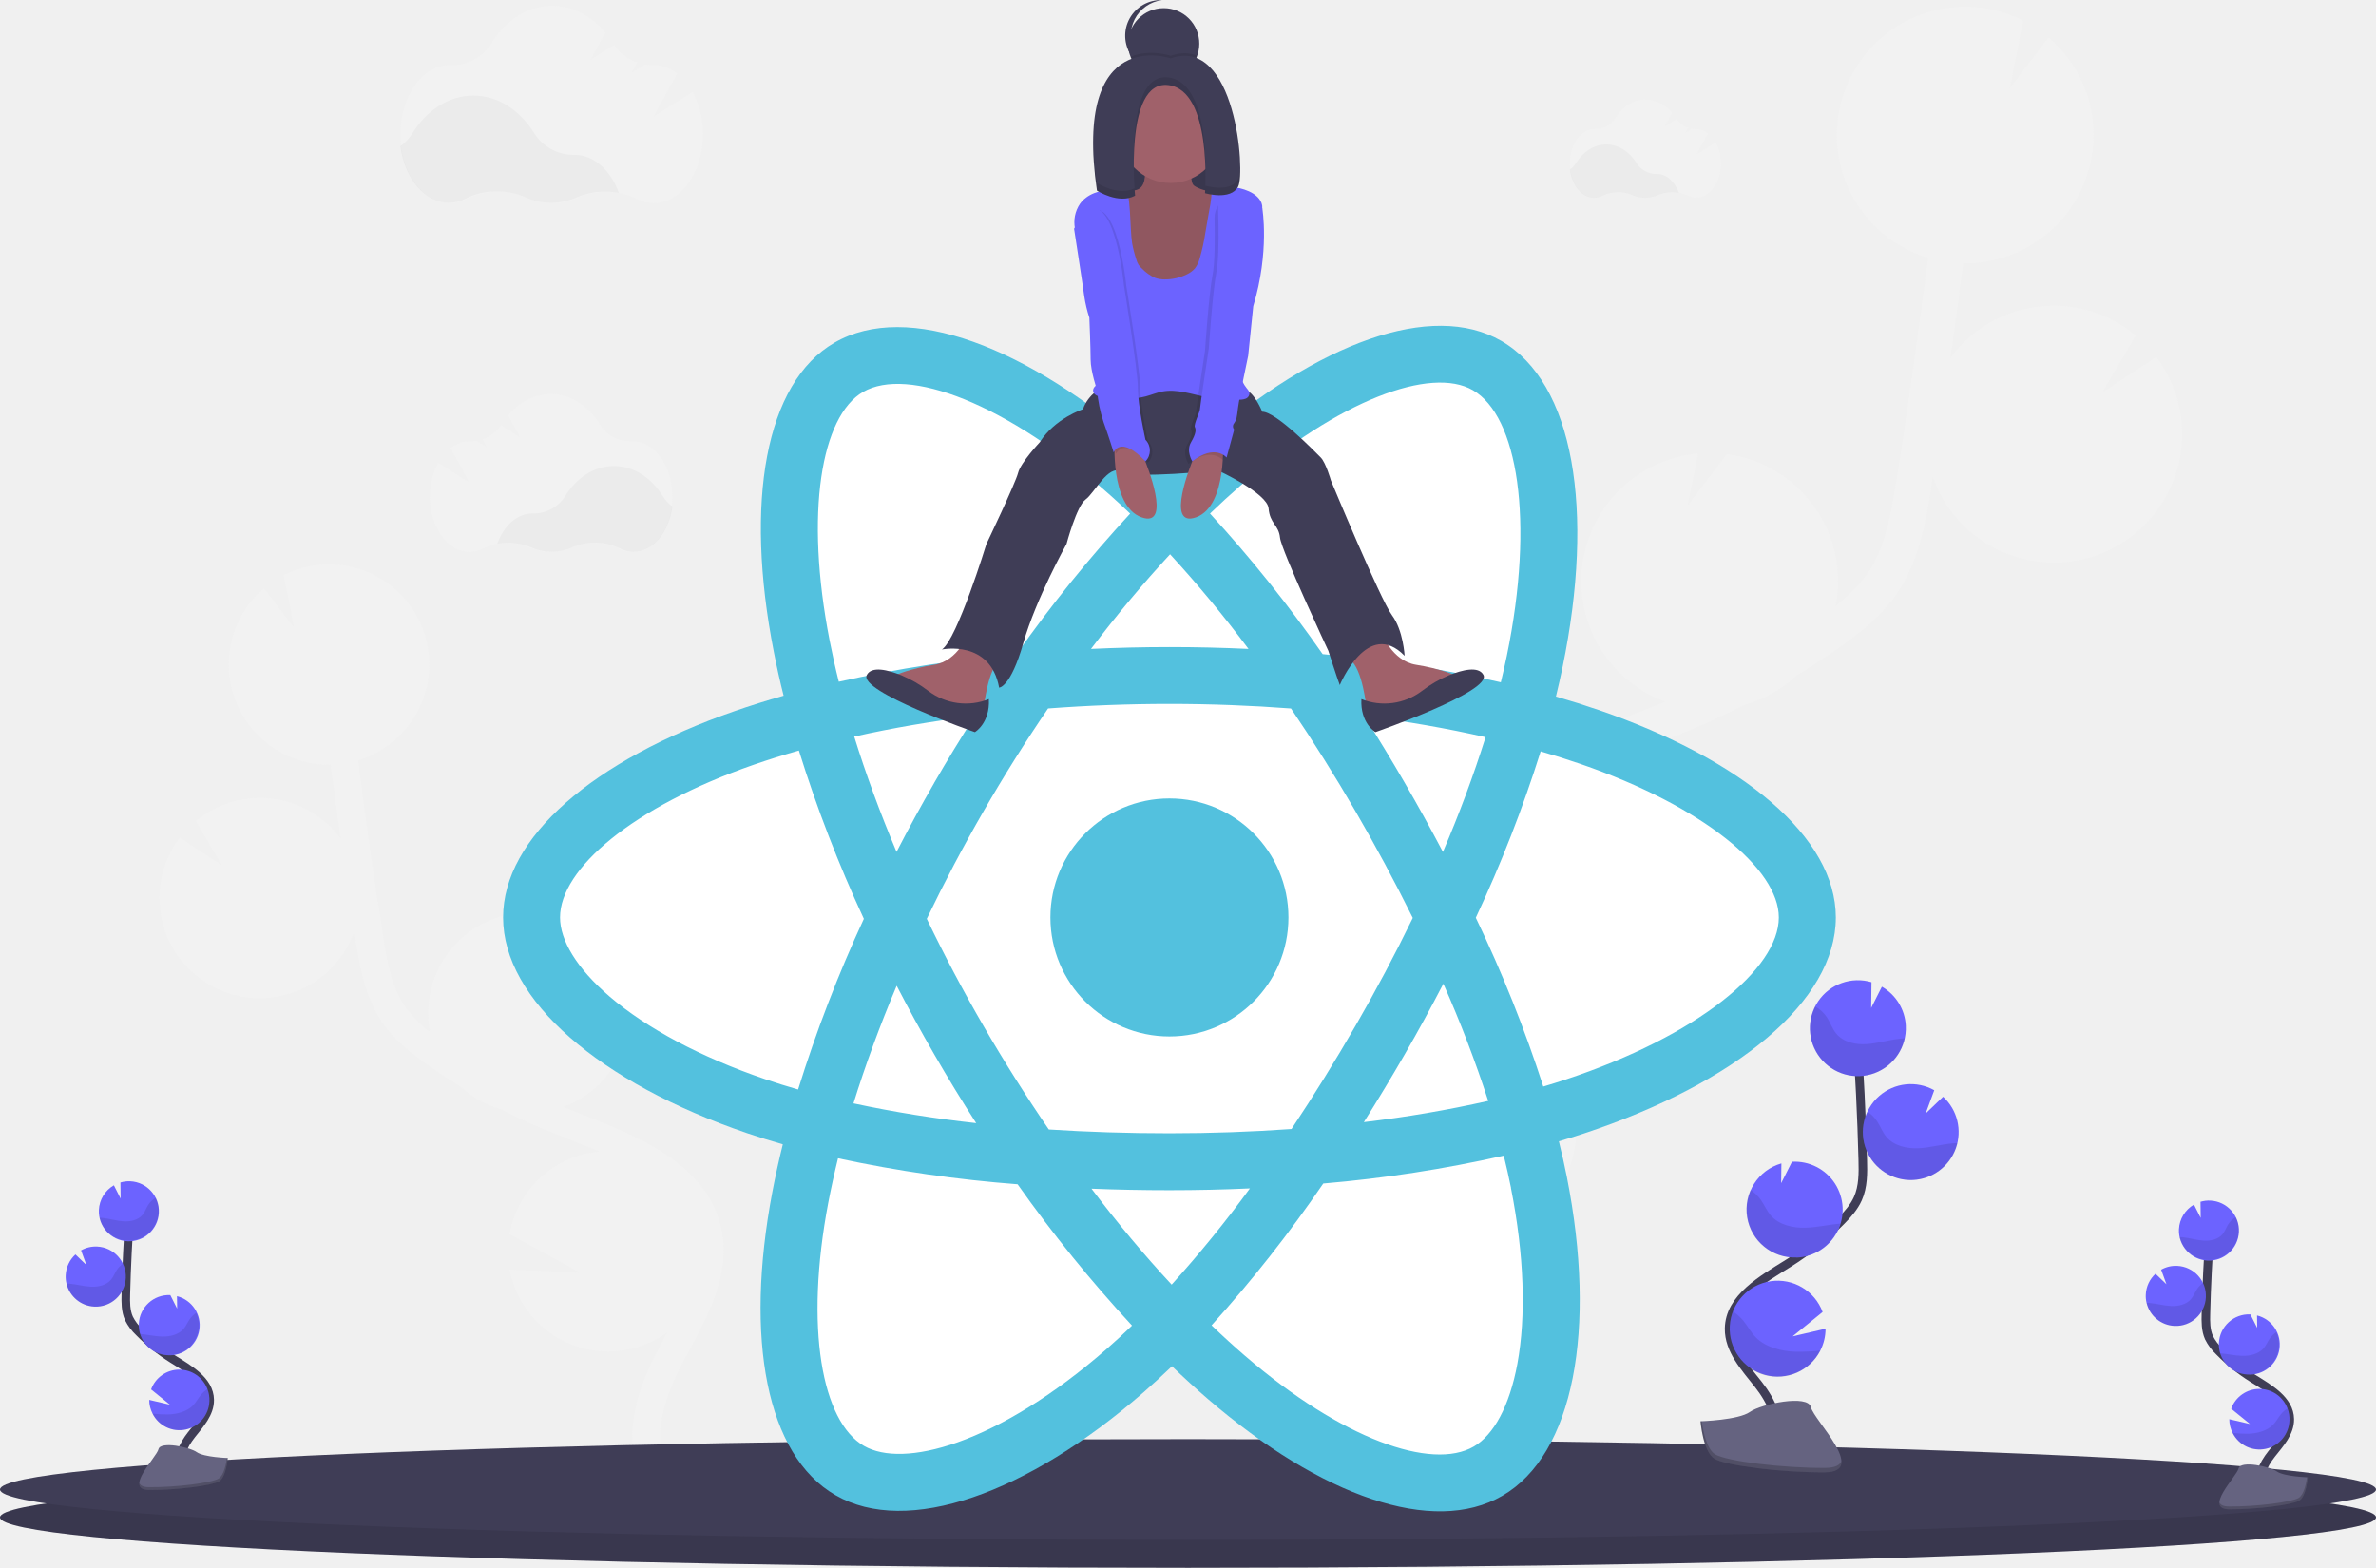
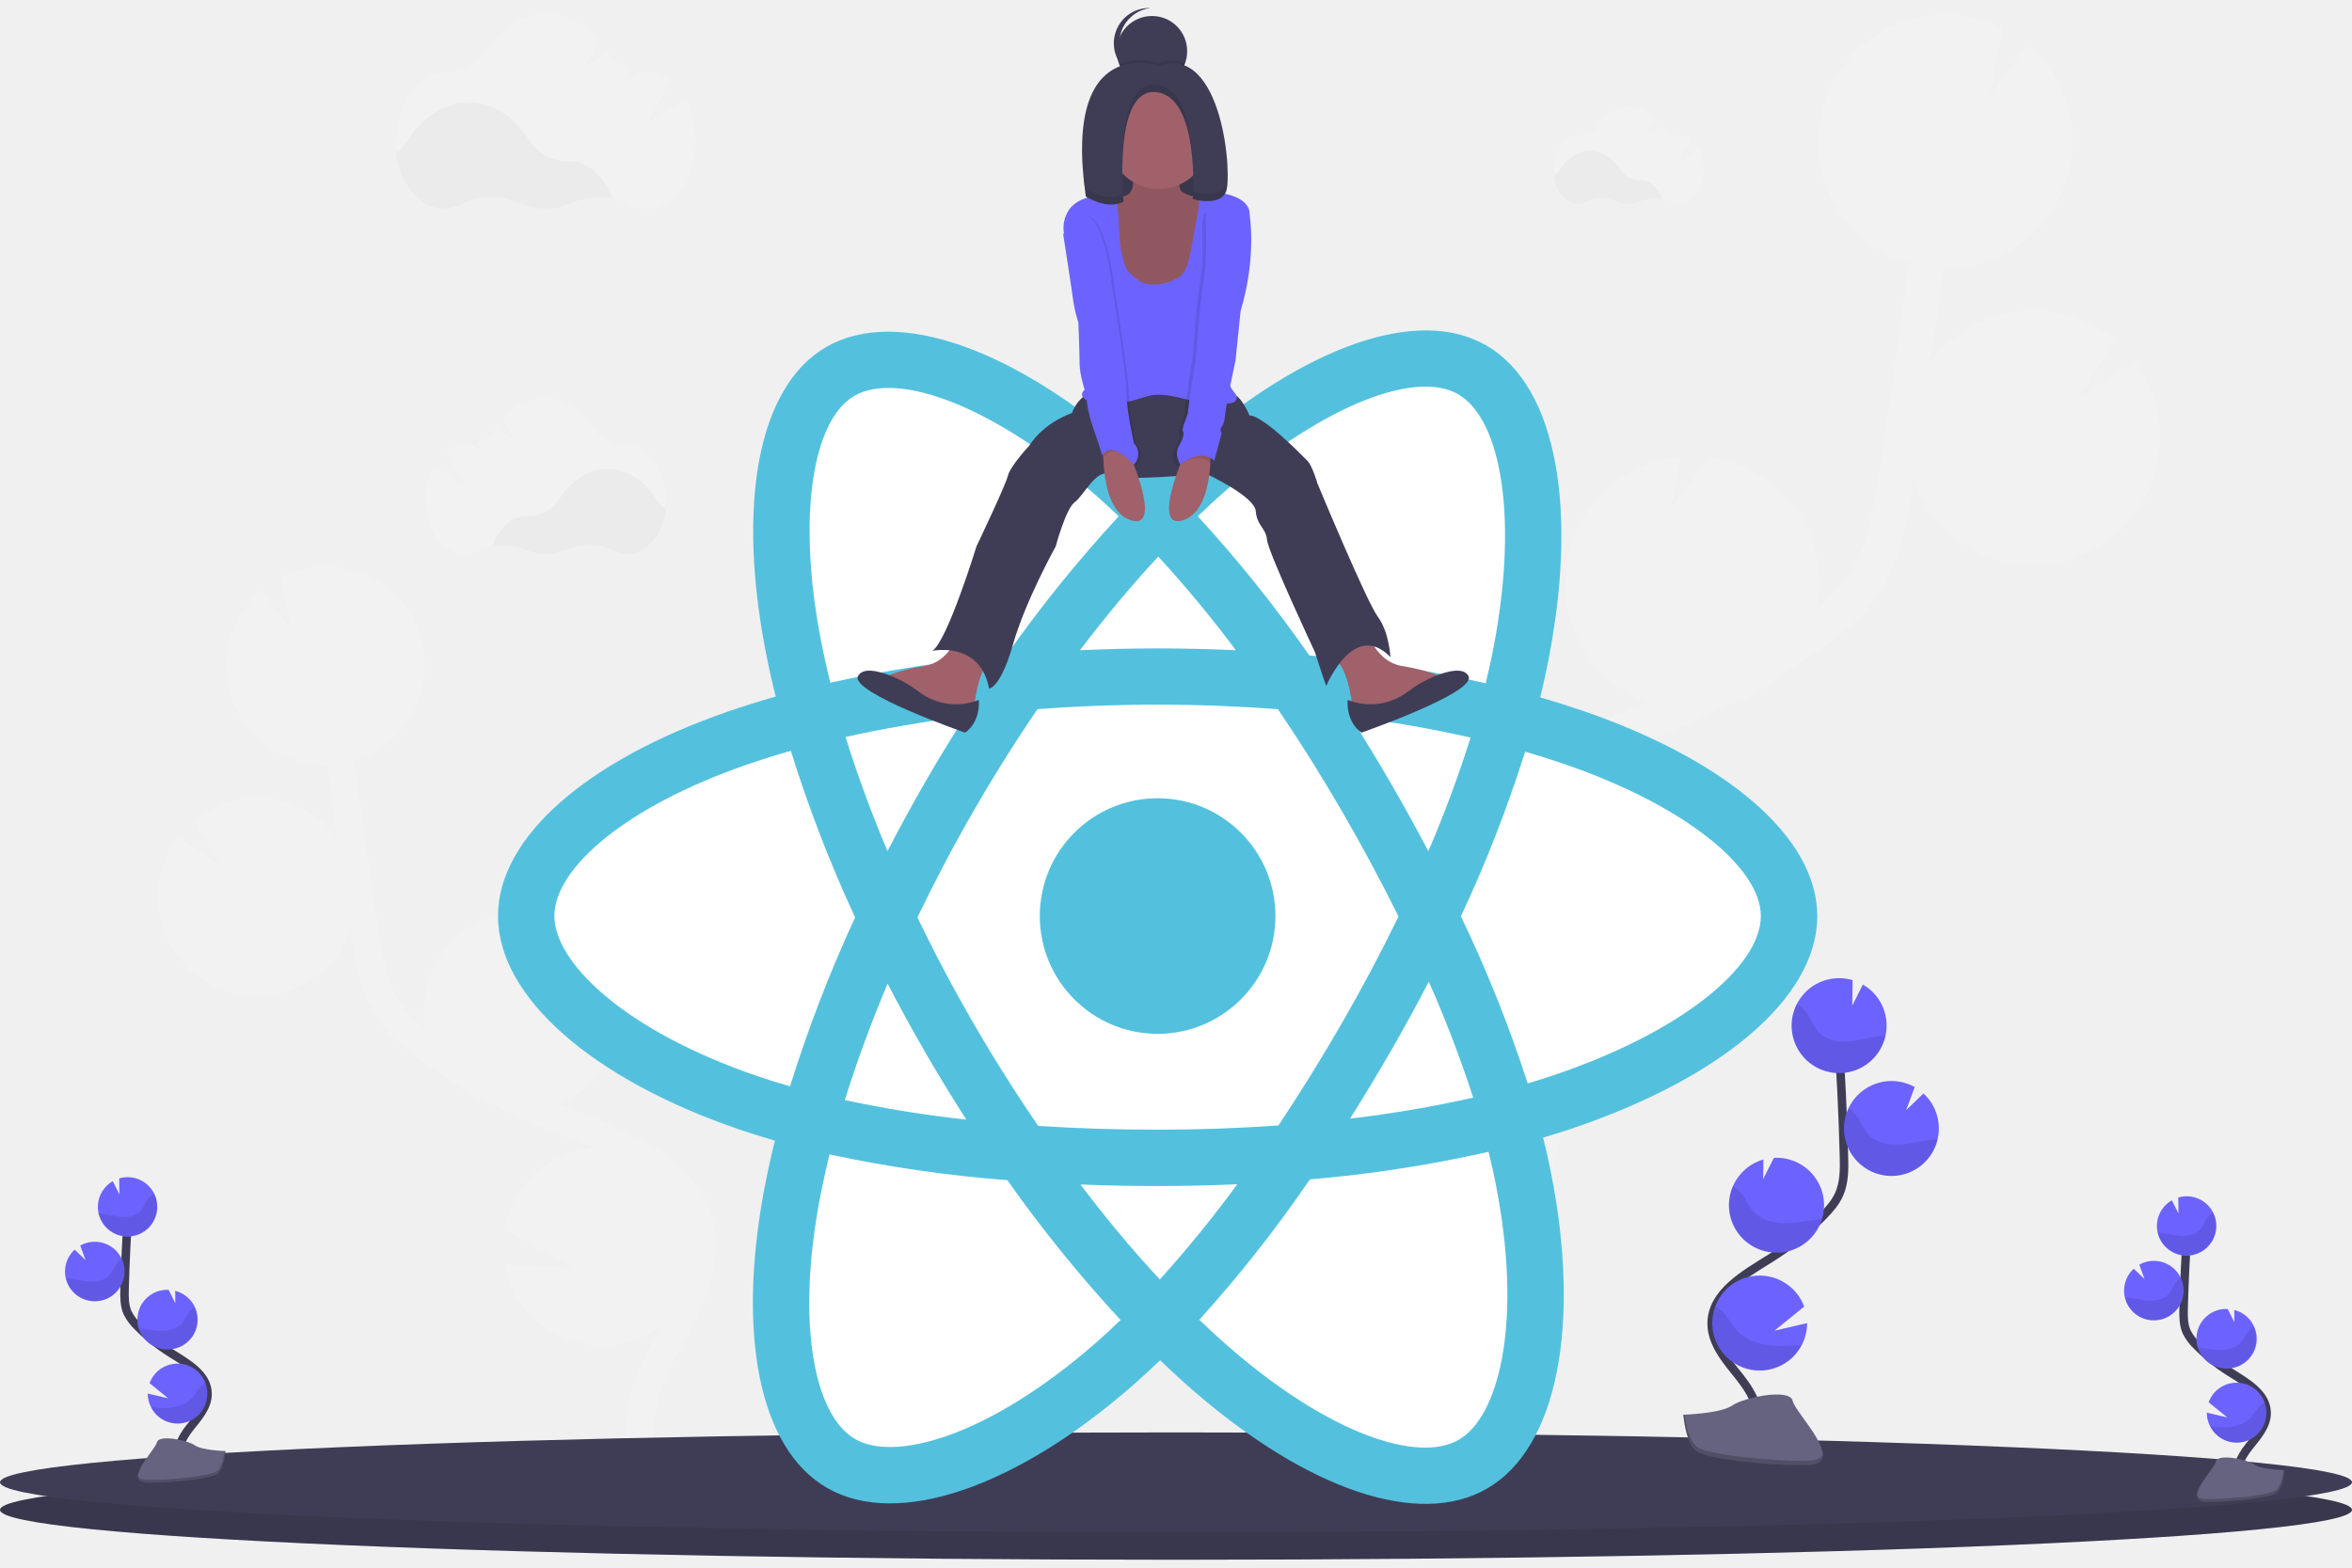
- <svg xmlns="http://www.w3.org/2000/svg" id="a75d69e6-d07c-4db3-9c83-72b2470e5561" data-name="Layer 1" width="1108" height="731.18" viewBox="0 0 1108 731.18">
+ <svg xmlns="http://www.w3.org/2000/svg" id="a75d69e6-d07c-4db3-9c83-72b2470e5561" data-name="Layer 1" width="300" height="200" viewBox="0 0 1108 731.18">
  <path d="M813.68,415.2l6.89-2.7c.66-.26,1.31-.54,2-.81a59.85,59.85,0,0,1,15.28-115.77l-4.8,24.2,18.22-23.92.16,0a59.87,59.87,0,0,1,51.16,67.45c-.15,1.13-.39,2.23-.6,3.34,5.61-4.43,10.87-9.32,14.81-15,8-11.54,10.71-25.76,13.47-43.17,5.47-34.48,10.4-69.34,14.84-104.18a59.83,59.83,0,0,1-42-65.36c.25-1.82.6-3.59,1-5.34.1-.44.2-.88.31-1.31.43-1.69.91-3.35,1.47-5,.09-.27.21-.52.3-.78.5-1.37,1-2.72,1.65-4,.22-.5.44-1,.67-1.47.69-1.43,1.42-2.83,2.22-4.19.27-.45.56-.88.83-1.33.62-1,1.27-2,1.94-2.93.36-.5.71-1,1.08-1.49l.27-.39,0,0a59.81,59.81,0,0,1,74.64-17l-6.24,31.49,18-23.64a59.5,59.5,0,0,1,16.32,68.62h.07c-.17.4-.38.78-.55,1.18-.33.74-.67,1.47-1,2.2-.46.93-1,1.84-1.45,2.74-.38.68-.75,1.36-1.16,2-.59,1-1.23,1.9-1.87,2.83-.38.54-.73,1.1-1.12,1.63-1,1.39-2.12,2.72-3.26,4-.4.45-.83.86-1.25,1.3-.81.86-1.62,1.71-2.48,2.52-.53.5-1.09,1-1.64,1.46-.79.7-1.6,1.38-2.43,2-.59.47-1.19.92-1.79,1.36-.87.63-1.75,1.22-2.64,1.81-.6.39-1.2.78-1.81,1.15-1,.61-2.05,1.17-3.1,1.72-.53.27-1,.57-1.59.83-1.58.77-3.2,1.48-4.85,2.11-.31.12-.64.21-.95.32-1.38.5-2.77,1-4.18,1.35-.61.17-1.23.31-1.85.46-1.15.28-2.31.54-3.48.76q-1,.18-2.07.33c-1.15.17-2.31.3-3.48.4-.69.06-1.37.12-2.07.16-1.26.06-2.53.07-3.8.06a2.08,2.08,0,0,0-.25,0q-2.82,22-5.92,44A59.82,59.82,0,0,1,1042,240.88l-15.68,26.58,25.21-16.59a59.68,59.68,0,0,1,11.5,44.16,58.76,58.76,0,0,1-4.5,15.94,59.83,59.83,0,0,1-111.19-4c-.23,1.48-.45,3-.68,4.46-2.44,15.35-5.47,34.46-16.23,50-7.29,10.56-17.33,18.36-27.09,25.22q-9.52,6.7-19.48,12.77a59.85,59.85,0,0,1-24.53,13.74q-16,8.19-32.69,14.81l-6.95,2.72c-6.25,2.44-12.65,4.94-19,7.6,1,.09,2,.17,3,.3a59.9,59.9,0,0,1,50.86,49.05l-42.31,23.11,42.18-1.89A59.16,59.16,0,0,1,843,534.54a59.87,59.87,0,0,1-82.7,11.74l2.1,3.91c1.4,2.58,2.78,5.15,4.12,7.7,18.33,34.74,19.66,64.74,3.75,84.49l-13-10.45c15.49-19.22,3.2-49.77-5.5-66.27-1.32-2.5-2.68-5-4-7.56C736,536.27,722.65,511.53,728,485.2,736,445.5,779.05,428.7,813.68,415.2Z" transform="translate(-46 -84.41)" fill="#f2f2f2" />
  <path d="M315.6,603.42l-5.38-2.11c-.52-.2-1-.43-1.54-.63a46.75,46.75,0,0,0-11.94-90.42l3.75,18.9-14.22-18.68h-.13a46.76,46.76,0,0,0-40,52.68c.12.89.31,1.74.47,2.61a55.84,55.84,0,0,1-11.56-11.73c-6.23-9-8.37-20.12-10.53-33.71C220.29,493.4,216.45,466.18,213,439a46.72,46.72,0,0,0,32.77-51.05c-.2-1.42-.47-2.8-.79-4.17l-.24-1c-.34-1.32-.71-2.62-1.15-3.88-.07-.21-.16-.41-.24-.61-.39-1.07-.82-2.12-1.28-3.15-.18-.38-.35-.77-.53-1.15-.54-1.11-1.11-2.2-1.73-3.26-.21-.36-.44-.7-.65-1-.49-.78-1-1.55-1.52-2.29-.28-.39-.55-.79-.84-1.17l-.21-.3h0a46.76,46.76,0,0,0-58.29-13.32l4.88,24.6-14.07-18.46a46.48,46.48,0,0,0-12.75,53.59h-.05c.13.31.29.61.43.92.26.58.52,1.15.8,1.72q.54,1.08,1.14,2.13c.29.54.58,1.07.9,1.59.46.75,1,1.48,1.46,2.21.3.42.57.86.88,1.27.8,1.08,1.65,2.12,2.54,3.13.31.35.65.67,1,1,.63.67,1.27,1.33,1.94,2,.41.4.85.77,1.28,1.14q.93.83,1.89,1.59c.46.36.93.71,1.4,1.06.68.49,1.37,1,2.06,1.41.47.31.94.61,1.42.9.79.48,1.6.91,2.42,1.34.42.22.82.45,1.24.66,1.24.6,2.5,1.15,3.79,1.64.24.1.5.16.74.25,1.07.39,2.16.75,3.27,1.06.47.13,1,.24,1.44.35.9.22,1.8.43,2.72.6l1.61.26c.9.13,1.81.23,2.72.31.54.05,1.07.09,1.62.12,1,.05,2,.06,3,.05h.19q2.2,17.22,4.62,34.41a46.71,46.71,0,0,0-67.48-8.14L149.49,488l-19.68-12.95a46.57,46.57,0,0,0-9,34.49A45.8,45.8,0,0,0,124.34,522a46.73,46.73,0,0,0,86.84-3.12c.18,1.15.35,2.32.53,3.48,1.9,12,4.27,26.92,12.67,39.08,5.7,8.24,13.54,14.33,21.16,19.69q7.44,5.24,15.21,10a46.88,46.88,0,0,0,19.16,10.74c8.32,4.26,16.84,8.14,25.54,11.56l5.42,2.13c4.88,1.9,9.88,3.85,14.81,5.93-.78.07-1.57.13-2.36.24A46.77,46.77,0,0,0,283.6,660l33,18-32.94-1.47a46.78,46.78,0,0,0,73.57,29.2c-.55,1-1.09,2-1.64,3.05-1.09,2-2.17,4-3.22,6-14.31,27.13-15.35,50.57-2.92,66l10.13-8.16c-12.1-15-2.5-38.87,4.3-51.76,1-1.95,2.09-3.92,3.16-5.9,9.19-17,19.61-36.37,15.46-56.94C376.29,627.08,342.64,614,315.6,603.42Z" transform="translate(-46 -84.41)" fill="#f2f2f2" />
  <ellipse cx="554" cy="707.68" rx="554" ry="23.5" fill="#3f3d56" />
  <ellipse cx="554" cy="707.68" rx="554" ry="23.5" opacity="0.1" />
  <ellipse cx="554" cy="694.68" rx="554" ry="23.5" fill="#3f3d56" />
  <path d="M131,770.73c-3-5.51.4-12.26,4.28-17.18s8.61-10,8.51-16.29c-.14-9-9.7-14.31-17.33-19.08a84.78,84.78,0,0,1-15.56-12.51,23,23,0,0,1-4.78-6.4c-1.58-3.52-1.53-7.52-1.43-11.38q.5-19.26,1.9-38.48" transform="translate(-46 -84.41)" fill="none" stroke="#3f3d56" stroke-miterlimit="10" stroke-width="4" />
  <path d="M92.11,648.7a14,14,0,0,1,7-11.49l3.14,6.21-.09-7.52a13.86,13.86,0,0,1,4.62-.56A14,14,0,1,1,92.11,648.7Z" transform="translate(-46 -84.41)" fill="#6c63ff" />
  <path d="M117.14,743.7a14,14,0,0,0,26.5-5.76,13.82,13.82,0,0,0-.91-5.69,14,14,0,0,0-26.27.15l8.77,7.13-9.64-2.24A13.89,13.89,0,0,0,117.14,743.7Z" transform="translate(-46 -84.41)" fill="#6c63ff" />
  <path d="M124.07,716.45a14,14,0,0,0,4.46-27.54l.07,5.79-3.18-6.29h0a14,14,0,0,0-1.31,28.05Z" transform="translate(-46 -84.41)" fill="#6c63ff" />
  <path d="M90,693.78a14,14,0,0,0,1.32-28,13.88,13.88,0,0,0-7.52,1.78l2.48,6.8-5.11-4.9a14,14,0,0,0-4.53,9.69A13.33,13.33,0,0,0,77,683,14,14,0,0,0,90,693.78Z" transform="translate(-46 -84.41)" fill="#6c63ff" />
  <path d="M94,652.44c3.24.36,6.39,1.37,9.64,1.57s6.82-.58,8.88-3.1c1.11-1.37,1.66-3.09,2.59-4.57a10.08,10.08,0,0,1,3.54-3.33,14,14,0,1,1-26.24,9.32C92.94,652.35,93.47,652.39,94,652.44Z" transform="translate(-46 -84.41)" opacity="0.1" />
  <path d="M90,693.78a14,14,0,0,0,13.35-20,10.4,10.4,0,0,0-2.82,2.83c-1,1.51-1.61,3.25-2.78,4.64-2.19,2.57-5.92,3.41-9.31,3.25s-6.66-1.11-10-1.42c-.47,0-.94-.08-1.41-.09A14,14,0,0,0,90,693.78Z" transform="translate(-46 -84.41)" opacity="0.1" />
  <path d="M124.07,716.45a14,14,0,0,0,13.47-19.76,11.36,11.36,0,0,0-3,2.85c-1.09,1.54-1.77,3.31-3,4.73-2.36,2.64-6.34,3.57-9.93,3.48s-6.82-.93-10.28-1.19A14,14,0,0,0,124.07,716.45Z" transform="translate(-46 -84.41)" opacity="0.1" />
  <path d="M117.14,743.7a14,14,0,0,0,26.5-5.76,13.82,13.82,0,0,0-.91-5.69,14,14,0,0,0-3.08,2.74c-1.34,1.63-2.21,3.47-3.76,5-2.87,2.82-7.5,4-11.62,4.09A62.35,62.35,0,0,1,117.14,743.7Z" transform="translate(-46 -84.41)" opacity="0.1" />
  <path d="M152.19,764.39s-11.08-.34-14.41-2.72-17-5.22-17.87-1.4-16.65,19-4.14,19.06,29.06-2,32.39-4S152.19,764.39,152.19,764.39Z" transform="translate(-46 -84.41)" fill="#656380" />
  <path d="M115.54,778c12.51.1,29.06-2,32.4-4,2.53-1.54,3.54-7.09,3.88-9.65l.37,0s-.7,8.93-4,11-19.89,4.08-32.39,4c-3.61,0-4.86-1.31-4.79-3.22C111.48,777.26,112.86,778,115.54,778Z" transform="translate(-46 -84.41)" opacity="0.2" />
  <path d="M1101,779.73c-3-5.51.4-12.26,4.28-17.18s8.61-10,8.51-16.29c-.14-9-9.7-14.31-17.33-19.08a84.78,84.78,0,0,1-15.56-12.51,23,23,0,0,1-4.78-6.4c-1.58-3.52-1.53-7.52-1.43-11.38q.49-19.26,1.9-38.48" transform="translate(-46 -84.41)" fill="none" stroke="#3f3d56" stroke-miterlimit="10" stroke-width="4" />
  <path d="M1062.11,657.7a14,14,0,0,1,7-11.49l3.14,6.21-.09-7.52a13.86,13.86,0,0,1,4.62-.56,14,14,0,1,1-14.68,13.36Z" transform="translate(-46 -84.41)" fill="#6c63ff" />
  <path d="M1087.14,752.7a14,14,0,0,0,26.5-5.76,13.82,13.82,0,0,0-.91-5.69,14,14,0,0,0-26.27.15l8.77,7.13-9.64-2.24A13.89,13.89,0,0,0,1087.14,752.7Z" transform="translate(-46 -84.41)" fill="#6c63ff" />
  <path d="M1094.07,725.45a14,14,0,0,0,4.46-27.54l.07,5.79-3.18-6.29h0a14,14,0,0,0-1.31,28.05Z" transform="translate(-46 -84.41)" fill="#6c63ff" />
  <path d="M1060,702.78a14,14,0,0,0,1.32-28,13.88,13.88,0,0,0-7.52,1.78l2.48,6.8-5.11-4.9a14,14,0,0,0-4.53,9.69A13.33,13.33,0,0,0,1047,692,14,14,0,0,0,1060,702.78Z" transform="translate(-46 -84.41)" fill="#6c63ff" />
  <path d="M1064,661.44c3.24.36,6.39,1.37,9.64,1.57s6.82-.58,8.88-3.1c1.11-1.37,1.66-3.09,2.59-4.57a10.08,10.08,0,0,1,3.54-3.33,14,14,0,1,1-26.24,9.32C1062.94,661.35,1063.47,661.39,1064,661.44Z" transform="translate(-46 -84.41)" opacity="0.1" />
  <path d="M1060,702.78a14,14,0,0,0,13.35-20,10.4,10.4,0,0,0-2.82,2.83c-1,1.51-1.61,3.25-2.78,4.64-2.19,2.57-5.92,3.41-9.31,3.25s-6.66-1.11-10-1.42c-.47,0-.94-.08-1.41-.09A14,14,0,0,0,1060,702.78Z" transform="translate(-46 -84.41)" opacity="0.1" />
  <path d="M1094.07,725.45a14,14,0,0,0,13.47-19.76,11.36,11.36,0,0,0-3,2.85c-1.09,1.54-1.77,3.31-3,4.73-2.36,2.64-6.34,3.57-9.93,3.48s-6.82-.93-10.28-1.19A14,14,0,0,0,1094.07,725.45Z" transform="translate(-46 -84.41)" opacity="0.1" />
  <path d="M1087.14,752.7a14,14,0,0,0,26.5-5.76,13.82,13.82,0,0,0-.91-5.69,14,14,0,0,0-3.08,2.74c-1.34,1.63-2.21,3.47-3.76,5-2.87,2.82-7.5,4-11.62,4.09A62.35,62.35,0,0,1,1087.14,752.7Z" transform="translate(-46 -84.41)" opacity="0.1" />
  <path d="M1122.19,773.39s-11.08-.34-14.41-2.72-17-5.22-17.87-1.4-16.65,19-4.14,19.06,29.06-2,32.39-4S1122.19,773.39,1122.19,773.39Z" transform="translate(-46 -84.41)" fill="#656380" />
  <path d="M1085.54,787c12.51.1,29.06-2,32.4-4,2.53-1.54,3.54-7.09,3.88-9.65l.37,0s-.7,8.93-4,11-19.89,4.08-32.39,4c-3.61,0-4.86-1.31-4.79-3.22C1081.48,786.26,1082.86,787,1085.54,787Z" transform="translate(-46 -84.41)" opacity="0.2" />
  <path d="M791.57,415.56q-9.92-3.4-20-6.3,1.66-6.79,3.09-13.65c15.14-73.51,5.24-132.73-28.57-152.22-32.42-18.7-85.44.8-139,47.39q-7.92,6.92-15.47,14.2-5.07-4.85-10.3-9.51C525.21,245.64,469,224.65,435.18,244.2c-32.39,18.75-42,74.42-28.35,144.09q2,10.35,4.59,20.58c-7.95,2.26-15.64,4.67-23,7.24C322.63,439,280.61,475,280.61,512.29c0,38.51,45.11,77.14,113.64,100.56q8.34,2.83,16.8,5.26-2.74,11-4.88,22.18c-13,68.46-2.84,122.82,29.46,141.45C469,801,525,781.2,579.52,733.54c4.31-3.77,8.63-7.77,13-11.95q8.18,7.89,16.79,15.32c52.82,45.45,105,63.81,137.26,45.12,33.33-19.29,44.16-77.69,30.1-148.73q-1.6-8.14-3.73-16.61,5.91-1.74,11.56-3.61c71.24-23.6,117.6-61.76,117.6-100.79,0-37.43-43.38-73.62-110.5-96.73Z" transform="translate(-46 -84.41)" fill="#53c1de" />
  <path d="M776.12,587.88c-3.4,1.13-6.88,2.21-10.44,3.27a621.6,621.6,0,0,0-31.47-78.73,623.06,623.06,0,0,0,30.25-77.58c6.35,1.84,12.53,3.78,18.47,5.83,57.51,19.79,92.59,49.06,92.59,71.62,0,24-37.89,55.21-99.4,75.59ZM750.6,638.46c6.22,31.41,7.1,59.81,3,82-3.7,19.95-11.14,33.25-20.34,38.58-19.59,11.33-61.47-3.4-106.64-42.27q-7.77-6.69-15.63-14.25a624.23,624.23,0,0,0,52.09-66.14,620.2,620.2,0,0,0,84.17-13q1.9,7.68,3.37,15ZM492.48,757.1c-19.14,6.76-34.38,6.95-43.59,1.64-19.6-11.31-27.75-55-16.63-113.5q2-10.37,4.53-20.63a625.79,625.79,0,0,0,83.75,12.13,645.09,645.09,0,0,0,53.35,65.9q-5.79,5.61-11.84,10.91c-24.11,21.08-48.28,36-69.57,43.55ZM402.84,587.73c-30.31-10.36-55.33-23.82-72.49-38.5-15.41-13.2-23.19-26.31-23.19-36.94,0-22.63,33.74-51.5,90-71.11q10.6-3.69,21.39-6.73a637.08,637.08,0,0,0,30.29,78.48,646.29,646.29,0,0,0-30.66,79.6Q410.44,590.32,402.84,587.73Zm30.05-204.54c-11.68-59.69-3.93-104.72,15.59-116,20.79-12,66.76,5.12,115.22,48.15,3.1,2.75,6.21,5.63,9.32,8.6a635.89,635.89,0,0,0-52.93,65.52,648.42,648.42,0,0,0-82.93,12.89q-2.39-9.52-4.27-19.15ZM701,449.38q-9.11-15.74-18.89-31.08c19.83,2.51,38.82,5.83,56.66,9.91a565.54,565.54,0,0,1-19.89,53.51q-8.61-16.35-17.88-32.34ZM591.64,342.91a569.3,569.3,0,0,1,36.57,44.14q-36.71-1.73-73.45,0c12.07-15.92,24.44-30.72,36.88-44.13Zm-110,106.65q-9.15,15.87-17.55,32.14c-7.73-18.33-14.34-36.36-19.74-53.77,17.73-4,36.64-7.21,56.34-9.68Q490.77,433.69,481.62,449.56Zm19.61,158.65A564.64,564.64,0,0,1,444,599c5.49-17.71,12.25-36.13,20.15-54.86q8.43,16.29,17.61,32.16Q491.1,592.49,501.23,608.21Zm91.14,75.33C579.79,670,567.24,655,555,638.79q17.85.71,36.36.71,19,0,37.51-.84A563.94,563.94,0,0,1,592.37,683.54ZM719.08,543.19A562.82,562.82,0,0,1,740,597.85a561.35,561.35,0,0,1-58,9.89q9.85-15.63,19.08-31.63,9.38-16.26,18-32.92Zm-41,19.66q-14.12,24.52-29.81,48.1c-18.44,1.32-37.49,2-56.91,2s-38.15-.6-56.27-1.78Q519,587.67,504.7,563t-26.51-50.08q12.27-25.53,26.43-50.1h0q14.14-24.56,30.13-48c18.49-1.4,37.43-2.13,56.59-2.13s38.22.74,56.69,2.14q15.81,23.37,30,47.81t26.79,49.87q-12.45,25.62-26.71,50.3Zm54.77-296.46c20.81,12,28.9,60.4,15.83,123.87q-1.29,6.19-2.8,12.35a635.74,635.74,0,0,0-83.09-13.13,625.16,625.16,0,0,0-52.53-65.56q7-6.74,14.29-13.11c45.88-39.93,88.76-55.69,108.3-44.42Z" transform="translate(-46 -84.41)" fill="#fff" />
  <path d="M591.34,456.79a55.5,55.5,0,1,1-55.5,55.5,55.49,55.49,0,0,1,55.5-55.5" transform="translate(-46 -84.41)" fill="#53c1de" />
  <path d="M605.26,104.81a16.6,16.6,0,1,1-16.6-16.6A16.52,16.52,0,0,1,605.26,104.81Z" transform="translate(-46 -84.41)" fill="#3f3d56" />
  <path d="M575.4,109a16.62,16.62,0,0,1,12.49-24.54,16.6,16.6,0,1,0,1.41,33.07A16.6,16.6,0,0,1,575.4,109Z" transform="translate(-46 -84.41)" fill="#3f3d56" />
  <rect x="521.91" y="43.52" width="44.47" height="69.37" fill="#3f3d56" />
  <rect x="521.91" y="43.52" width="44.47" height="69.37" opacity="0.1" />
  <path d="M497.66,379.61s-4.75,13.05-16,14.83-17.79,4.74-17.79,4.74l26.68,17.19,14.23-1.78s1.78-18.38,7.71-22.53S497.66,379.61,497.66,379.61Z" transform="translate(-46 -84.41)" fill="#a0616a" />
  <path d="M690.34,379.61s4.75,13.05,16,14.83,17.79,4.74,17.79,4.74l-26.68,17.19-14.23-1.78s-1.78-18.38-7.71-22.53S690.34,379.61,690.34,379.61Z" transform="translate(-46 -84.41)" fill="#a0616a" />
  <path d="M560.5,264.59s-7.11,3.56-9.48,10.68c0,0-13,4.15-20.16,15.41,0,0-8.9,9.49-10.08,14.23S506,338.11,506,338.11s-13.64,44.47-20.75,49.21c0,0,22.53-4.74,26.68,17.79,0,0,5.33,0,11.26-20.75s20.16-46.25,20.16-46.25,4.74-17.78,8.89-20.75,10.67-16.6,16.6-13,45.06-.6,45.06-.6S637,314.4,637.58,321.51s4.74,7.71,5.33,13.64,22.53,52.76,22.53,52.76,4.15,13,5.34,16c0,0,13-31.42,30.24-13.63,0,0-.6-11.86-5.93-19s-28.46-62.84-28.46-62.84-2.37-8.3-4.74-10.67-20.76-21.35-27.28-21.35c0,0-3.55-8.89-7.7-10.08Z" transform="translate(-46 -84.41)" fill="#3f3d56" />
  <path d="M507.14,410.44a28.89,28.89,0,0,1-28.22-3.79,56.37,56.37,0,0,0-12.59-7.3c-6.29-2.54-13.81-4.42-16.1-.17-4.15,7.71,50.39,26.68,50.39,26.68S507.74,421.71,507.14,410.44Z" transform="translate(-46 -84.41)" fill="#3f3d56" />
  <path d="M680.86,410.44a28.89,28.89,0,0,0,28.22-3.79,56.37,56.37,0,0,1,12.59-7.3c6.29-2.54,13.81-4.42,16.1-.17,4.15,7.71-50.39,26.68-50.39,26.68S680.26,421.71,680.86,410.44Z" transform="translate(-46 -84.41)" fill="#3f3d56" />
  <path d="M579.88,167.08c-.22,2.06-.9,4.29-2.66,5.38-1.44.9-3.26.83-4.92,1.17a11.46,11.46,0,0,0-7.82,6.77,17.51,17.51,0,0,0-.75,10.55,39.22,39.22,0,0,0,1.52,5.06c1.74,4.92,3.84,9.8,7.09,13.89a59,59,0,0,0,9.3,8.77c2.11,1.72,4.29,3.47,6.89,4.28a21.75,21.75,0,0,0,5.4.72c2.25.1,4.65.17,6.6-.95,3-1.73,3.89-5.55,5.52-8.62,1.38-2.6,3.44-4.81,4.73-7.46a29.49,29.49,0,0,0,2-6.52l2.77-12.3c1-4.47,1.92-9.51-.59-13.34a2.28,2.28,0,0,0-.74-.77,2.79,2.79,0,0,0-1.52-.15,16.44,16.44,0,0,1-9.15-2.09,3.93,3.93,0,0,1-1.15-.9,4.72,4.72,0,0,1-.7-2.12,22.2,22.2,0,0,0-1.28-4.45,3,3,0,0,0-.87-1.34,3.15,3.15,0,0,0-1.41-.47,114.47,114.47,0,0,0-12.93-1.35c-1.42-.07-3.56-.64-4.54.62S580,165.58,579.88,167.08Z" transform="translate(-46 -84.41)" fill="#a0616a" />
  <path d="M579.88,167.08c-.22,2.06-.9,4.29-2.66,5.38-1.44.9-3.26.83-4.92,1.17a11.46,11.46,0,0,0-7.82,6.77,17.51,17.51,0,0,0-.75,10.55,39.22,39.22,0,0,0,1.52,5.06c1.74,4.92,3.84,9.8,7.09,13.89a59,59,0,0,0,9.3,8.77c2.11,1.72,4.29,3.47,6.89,4.28a21.75,21.75,0,0,0,5.4.72c2.25.1,4.65.17,6.6-.95,3-1.73,3.89-5.55,5.52-8.62,1.38-2.6,3.44-4.81,4.73-7.46a29.49,29.49,0,0,0,2-6.52l2.77-12.3c1-4.47,1.92-9.51-.59-13.34a2.28,2.28,0,0,0-.74-.77,2.79,2.79,0,0,0-1.52-.15,16.44,16.44,0,0,1-9.15-2.09,3.93,3.93,0,0,1-1.15-.9,4.72,4.72,0,0,1-.7-2.12,22.2,22.2,0,0,0-1.28-4.45,3,3,0,0,0-.87-1.34,3.15,3.15,0,0,0-1.41-.47,114.47,114.47,0,0,0-12.93-1.35c-1.42-.07-3.56-.64-4.54.62S580,165.58,579.88,167.08Z" transform="translate(-46 -84.41)" opacity="0.1" />
  <path d="M571.85,174.15a26.93,26.93,0,0,0-7.13-1.12c-5.72-.14-11.84,1.83-15.14,6.5A15.34,15.34,0,0,0,547.29,191a23.57,23.57,0,0,0,5.2,10.66,32,32,0,0,1,4,5.24c1.58,3,1.63,6.59,2.06,10,1,8.12,4.46,15.75,5.83,23.82s.19,17.42-6.18,22.55c-1.07.86-2.37,1.77-2.46,3.14-.14,2.19,2.71,3.12,4.9,3.33,6.55.62,13.27,1.23,19.63-.46,2.63-.7,5.17-1.79,7.85-2.29,6.8-1.27,13.64,1.34,20.45,2.59a90.61,90.61,0,0,0,14.91,1.21,7.94,7.94,0,0,0,3.43-.45,2.75,2.75,0,0,0,1.74-2.74,4.76,4.76,0,0,0-1.18-2c-3.44-4.25-4.49-9.9-5.43-15.29l-3.15-18.11c-1.69-9.68-3.26-20.2,1.32-28.89,3.29-6.25,9.36-10.65,12.83-16.8a9.84,9.84,0,0,0,1.55-6.28c-.52-3.09-3.31-5.3-6.17-6.59A23.21,23.21,0,0,0,611,173c.1,4.33-1,8.71-1.71,13l-1.21,7a88.83,88.83,0,0,1-2.71,12.2,12.85,12.85,0,0,1-2.17,4.42,11.43,11.43,0,0,1-3.83,2.79,22.83,22.83,0,0,1-10.14,2.32,13.54,13.54,0,0,1-4.48-.69,19,19,0,0,1-6.17-4.34,10.11,10.11,0,0,1-1.63-1.77,9.93,9.93,0,0,1-1.11-2.67,55.42,55.42,0,0,1-1.91-7.48c-.3-1.94-.4-3.91-.54-5.87C573,186.12,573,179.72,571.85,174.15Z" transform="translate(-46 -84.41)" fill="#6c63ff" />
  <path d="M565.84,288.9s-2.37,31.43,12.45,36.76,1.78-26.09,1.78-26.09l-4.75-9.48Z" transform="translate(-46 -84.41)" fill="#a0616a" />
  <path d="M616.23,288.9s2.37,31.43-12.45,36.76S602,299.57,602,299.57l4.75-9.48Z" transform="translate(-46 -84.41)" fill="#a0616a" />
  <path d="M552.79,184l-4.74,7.71s4.15,26.68,4.74,31.42a62.2,62.2,0,0,0,2.38,10.08s.59,14.23.59,19.57,3,14.23,3,14.23a64.82,64.82,0,0,0,3,14.82c2.37,6.52,4.74,14.23,4.74,14.23s3-8.3,14.82,4.15a7.18,7.18,0,0,0,0-10.08s-3.55-16-3.55-24.31-6.53-48-6.53-48S567,172.7,552.79,184Z" transform="translate(-46 -84.41)" opacity="0.1" />
  <path d="M551.61,183.37l-4.74,7.71s4.15,26.68,4.74,31.42A61.84,61.84,0,0,0,554,232.58s.59,14.23.59,19.56,3,14.23,3,14.23a64.53,64.53,0,0,0,3,14.82c2.37,6.53,4.75,14.23,4.75,14.23s3-8.3,14.82,4.15a7.18,7.18,0,0,0,0-10.07s-3.56-16-3.56-24.31-6.52-48-6.52-48S565.84,172.1,551.61,183.37Z" transform="translate(-46 -84.41)" fill="#6c63ff" />
  <path d="M629.87,179.22l3,3.53s3.49,20.18-4.22,45.68l-2.37,23.12s-4.15,19.57-4.74,24.31-.59,5.33-1.78,7.11a2.29,2.29,0,0,0,0,3l-3.56,13s-5.33-6.52-16,1.78c0,0-3-4.74-.6-8.89s2.37-5.93,1.78-7.12,2.37-7.11,2.37-8.3S607.93,248,607.93,248s1.78-26.68,3.56-35.57c1.09-5.47,1.07-17.66.88-26.24-.19-8.94,10.63-13.78,17-7.5C629.52,178.85,629.7,179,629.87,179.22Z" transform="translate(-46 -84.41)" opacity="0.1" />
  <path d="M631.65,178l3,3.53s3.49,20.19-4.22,45.68l-2.37,23.12s-4.15,19.57-4.74,24.31-.6,5.34-1.78,7.12a2.28,2.28,0,0,0,0,3L618,297.8s-5.33-6.53-16,1.77c0,0-3-4.74-.59-8.89s2.37-5.93,1.78-7.11,2.37-7.12,2.37-8.3,4.15-28.46,4.15-28.46,1.78-26.68,3.56-35.58.59-35.57.59-35.57S623.35,169.14,631.65,178Z" transform="translate(-46 -84.41)" fill="#6c63ff" />
  <circle cx="545.92" cy="61.61" r="23.72" fill="#a0616a" />
  <path d="M604.29,110.41a16.6,16.6,0,0,1-31.09.44c9.26-3.73,18.72-.41,18.72-.41C596.65,108.78,600.75,108.93,604.29,110.41Z" transform="translate(-46 -84.41)" opacity="0.1" />
  <path d="M591.92,111.63s-45.65-16-34.38,61.66c0,0,10.08,6.52,17.78,2.37,0,0-5.33-53.95,15.42-51.58s17.19,50.4,17.19,50.4,11.86,3.55,15.42-3S622.16,101,591.92,111.63Z" transform="translate(-46 -84.41)" fill="#3f3d56" />
  <path d="M590.74,120.52c-14.24-1.62-16.2,23.27-16,39.05.17-15.69,2.81-37,16-35.49,14.81,1.69,17.24,26.66,17.41,40.8C608.32,151.9,606.9,122.37,590.74,120.52Z" transform="translate(-46 -84.41)" opacity="0.1" />
  <path d="M557.54,169.73a159.38,159.38,0,0,1-1.77-20.53,152.12,152.12,0,0,0,1.77,24.09s10.08,6.52,17.78,2.37c0,0-.12-1.28-.26-3.43C567.39,176.1,557.54,169.73,557.54,169.73Z" transform="translate(-46 -84.41)" opacity="0.1" />
  <path d="M623.35,168c-3.32,6.08-13.83,3.41-15.25,3-.07,2.2-.17,3.52-.17,3.52s11.86,3.55,15.42-3c.73-1.34,1.11-5.13,1-10.2C624.25,164.57,623.9,167,623.35,168Z" transform="translate(-46 -84.41)" opacity="0.1" />
  <path d="M872.73,757.37c4.74-8.78-.64-19.54-6.82-27.37s-13.73-16-13.57-26c.23-14.35,15.45-22.81,27.62-30.42a134.77,134.77,0,0,0,24.79-19.93c3-3.05,5.87-6.31,7.62-10.21,2.52-5.6,2.45-12,2.29-18.12q-.79-30.71-3-61.34" transform="translate(-46 -84.41)" fill="none" stroke="#3f3d56" stroke-miterlimit="10" stroke-width="4" />
  <path d="M934.74,562.9a22.31,22.31,0,0,0-11.16-18.32l-5,9.9.15-12a22.37,22.37,0,1,0,16,20.41Z" transform="translate(-46 -84.41)" fill="#6c63ff" />
  <path d="M894.86,714.29a22.36,22.36,0,1,1,1.08-18l-14,11.37,15.37-3.57A22.25,22.25,0,0,1,894.86,714.29Z" transform="translate(-46 -84.41)" fill="#6c63ff" />
  <path d="M883.81,670.86A22.37,22.37,0,0,1,876.72,627l-.12,9.22,5.06-10h.06a22.37,22.37,0,1,1,2.09,44.69Z" transform="translate(-46 -84.41)" fill="#6c63ff" />
  <path d="M938.11,634.73A22.37,22.37,0,1,1,948,592.87l-4,10.83,8.13-7.8a22.37,22.37,0,0,1-14.07,38.83Z" transform="translate(-46 -84.41)" fill="#6c63ff" />
  <path d="M931.74,568.86c-5.17.57-10.19,2.18-15.37,2.5s-10.87-.92-14.14-5c-1.77-2.17-2.65-4.91-4.14-7.28a16,16,0,0,0-5.63-5.3,22.37,22.37,0,1,0,41.81,14.84C933.42,568.71,932.58,568.77,931.74,568.86Z" transform="translate(-46 -84.41)" opacity="0.1" />
  <path d="M938.11,634.73a22.39,22.39,0,0,1-21.28-31.91,16.37,16.37,0,0,1,4.5,4.51c1.59,2.4,2.56,5.18,4.43,7.39,3.48,4.09,9.44,5.43,14.84,5.19s10.6-1.78,16-2.28c.75-.06,1.5-.11,2.26-.13A22.37,22.37,0,0,1,938.11,634.73Z" transform="translate(-46 -84.41)" opacity="0.1" />
  <path d="M883.81,670.86a22.37,22.37,0,0,1-21.46-31.49,17.83,17.83,0,0,1,4.73,4.55c1.74,2.45,2.82,5.27,4.86,7.54,3.77,4.2,10.11,5.68,15.83,5.54,5.54-.12,10.87-1.48,16.38-1.9A22.36,22.36,0,0,1,883.81,670.86Z" transform="translate(-46 -84.41)" opacity="0.1" />
  <path d="M894.86,714.29A22.37,22.37,0,0,1,854.08,696a22.27,22.27,0,0,1,4.91,4.38c2.13,2.59,3.53,5.53,6,7.94,4.57,4.49,11.95,6.34,18.52,6.51A97.1,97.1,0,0,0,894.86,714.29Z" transform="translate(-46 -84.41)" opacity="0.1" />
  <path d="M839,747.26s17.65-.54,23-4.33,27.16-8.31,28.48-2.24,26.53,30.22,6.6,30.38-46.31-3.1-51.62-6.34S839,747.26,839,747.26Z" transform="translate(-46 -84.41)" fill="#656380" />
  <path d="M897.4,769c-19.93.16-46.31-3.11-51.62-6.34-4-2.47-5.65-11.3-6.19-15.38l-.59,0s1.12,14.24,6.43,17.47,31.69,6.5,51.62,6.34c5.75,0,7.74-2.09,7.63-5.12C903.88,767.78,901.69,768.92,897.4,769Z" transform="translate(-46 -84.41)" opacity="0.2" />
  <path d="M369,127.27l-18.25,11.57,11.08-20.15a18,18,0,0,0-11-3.94h-.3a21.58,21.58,0,0,1-3.78-.28l-6.19,3.92,2.65-4.82a22.06,22.06,0,0,1-10.82-8.21l-11.07,7,7-12.72c-6.48-7.77-15.2-12.54-24.81-12.54-11.51,0-21.76,6.85-28.38,17.52a21.24,21.24,0,0,1-18.76,10.12l-.62,0c-12.71,0-23,14.41-23,32.19s10.3,32.18,23,32.18a17.2,17.2,0,0,0,8-2c8.29-4.31,19.17-4.39,27.85-.54a29,29,0,0,0,23.68.05c8.62-3.77,19.37-3.69,27.61.54a17.23,17.23,0,0,0,7.93,2c12.71,0,23-14.41,23-32.18A40.86,40.86,0,0,0,369,127.27Z" transform="translate(-46 -84.41)" fill="#f2f2f2" />
  <path d="M334.59,174.36a34,34,0,0,0-19.72,2.14,29,29,0,0,1-23.67-.05c-8.69-3.85-19.57-3.77-27.86.54a17.2,17.2,0,0,1-8,2c-11.29,0-20.68-11.38-22.64-26.38a21.58,21.58,0,0,0,5.64-6.08C245,135.87,255.21,129,266.72,129s21.64,6.77,28.26,17.32a21.79,21.79,0,0,0,18.76,10.31H314C323,156.64,330.8,163.85,334.59,174.36Z" transform="translate(-46 -84.41)" opacity="0.03" />
  <path d="M846.07,150.83,837,156.6l5.53-10a9,9,0,0,0-5.51-2h-.14a10.79,10.79,0,0,1-1.89-.14l-3.09,2L833.2,144a11,11,0,0,1-5.4-4.09l-5.52,3.5,3.49-6.34a16.17,16.17,0,0,0-12.37-6.26c-5.75,0-10.86,3.42-14.16,8.74a10.57,10.57,0,0,1-9.36,5h-.31c-6.34,0-11.48,7.19-11.48,16s5.14,16.05,11.48,16.05a8.62,8.62,0,0,0,4-1,16.56,16.56,0,0,1,13.89-.27,14.52,14.52,0,0,0,11.81,0,16.58,16.58,0,0,1,13.77.27,8.61,8.61,0,0,0,4,1c6.34,0,11.48-7.18,11.48-16.05A20.28,20.28,0,0,0,846.07,150.83Z" transform="translate(-46 -84.41)" fill="#f2f2f2" />
  <path d="M828.92,174.32a17,17,0,0,0-9.83,1.07,14.52,14.52,0,0,1-11.81,0,16.58,16.58,0,0,0-13.9.27,8.55,8.55,0,0,1-4,1c-5.64,0-10.32-5.67-11.3-13.15a10.93,10.93,0,0,0,2.82-3c3.3-5.32,8.42-8.73,14.16-8.73s10.79,3.37,14.09,8.63a10.85,10.85,0,0,0,9.36,5.14h.15C823.15,165.48,827,169.08,828.92,174.32Z" transform="translate(-46 -84.41)" opacity="0.03" />
  <path d="M250.34,300.27,265,309.55l-8.88-16.15a14.48,14.48,0,0,1,8.85-3.15h.23a17.08,17.08,0,0,0,3-.22l4.95,3.14L271,289.31a17.78,17.78,0,0,0,8.67-6.58l8.87,5.62L283,278.16c5.19-6.22,12.18-10,19.87-10,9.23,0,17.44,5.48,22.75,14a17,17,0,0,0,15,8.11h.5c10.18,0,18.43,11.54,18.43,25.78s-8.25,25.79-18.43,25.79a13.86,13.86,0,0,1-6.43-1.61,26.59,26.59,0,0,0-22.31-.43,23.28,23.28,0,0,1-19,0,26.64,26.64,0,0,0-22.12.43,13.9,13.9,0,0,1-6.35,1.57c-10.19,0-18.44-11.54-18.44-25.79A32.78,32.78,0,0,1,250.34,300.27Z" transform="translate(-46 -84.41)" fill="#f2f2f2" />
  <path d="M277.89,338a27.36,27.36,0,0,1,15.8,1.72,23.28,23.28,0,0,0,19,0,26.61,26.61,0,0,1,22.32.43,13.82,13.82,0,0,0,6.42,1.61c9.05,0,16.57-9.11,18.14-21.13a17.44,17.44,0,0,1-4.52-4.88c-5.31-8.54-13.52-14-22.75-14s-17.33,5.42-22.64,13.88a17.44,17.44,0,0,1-15,8.25h-.23C287.17,323.81,280.93,329.59,277.89,338Z" transform="translate(-46 -84.41)" opacity="0.03" />
</svg>
